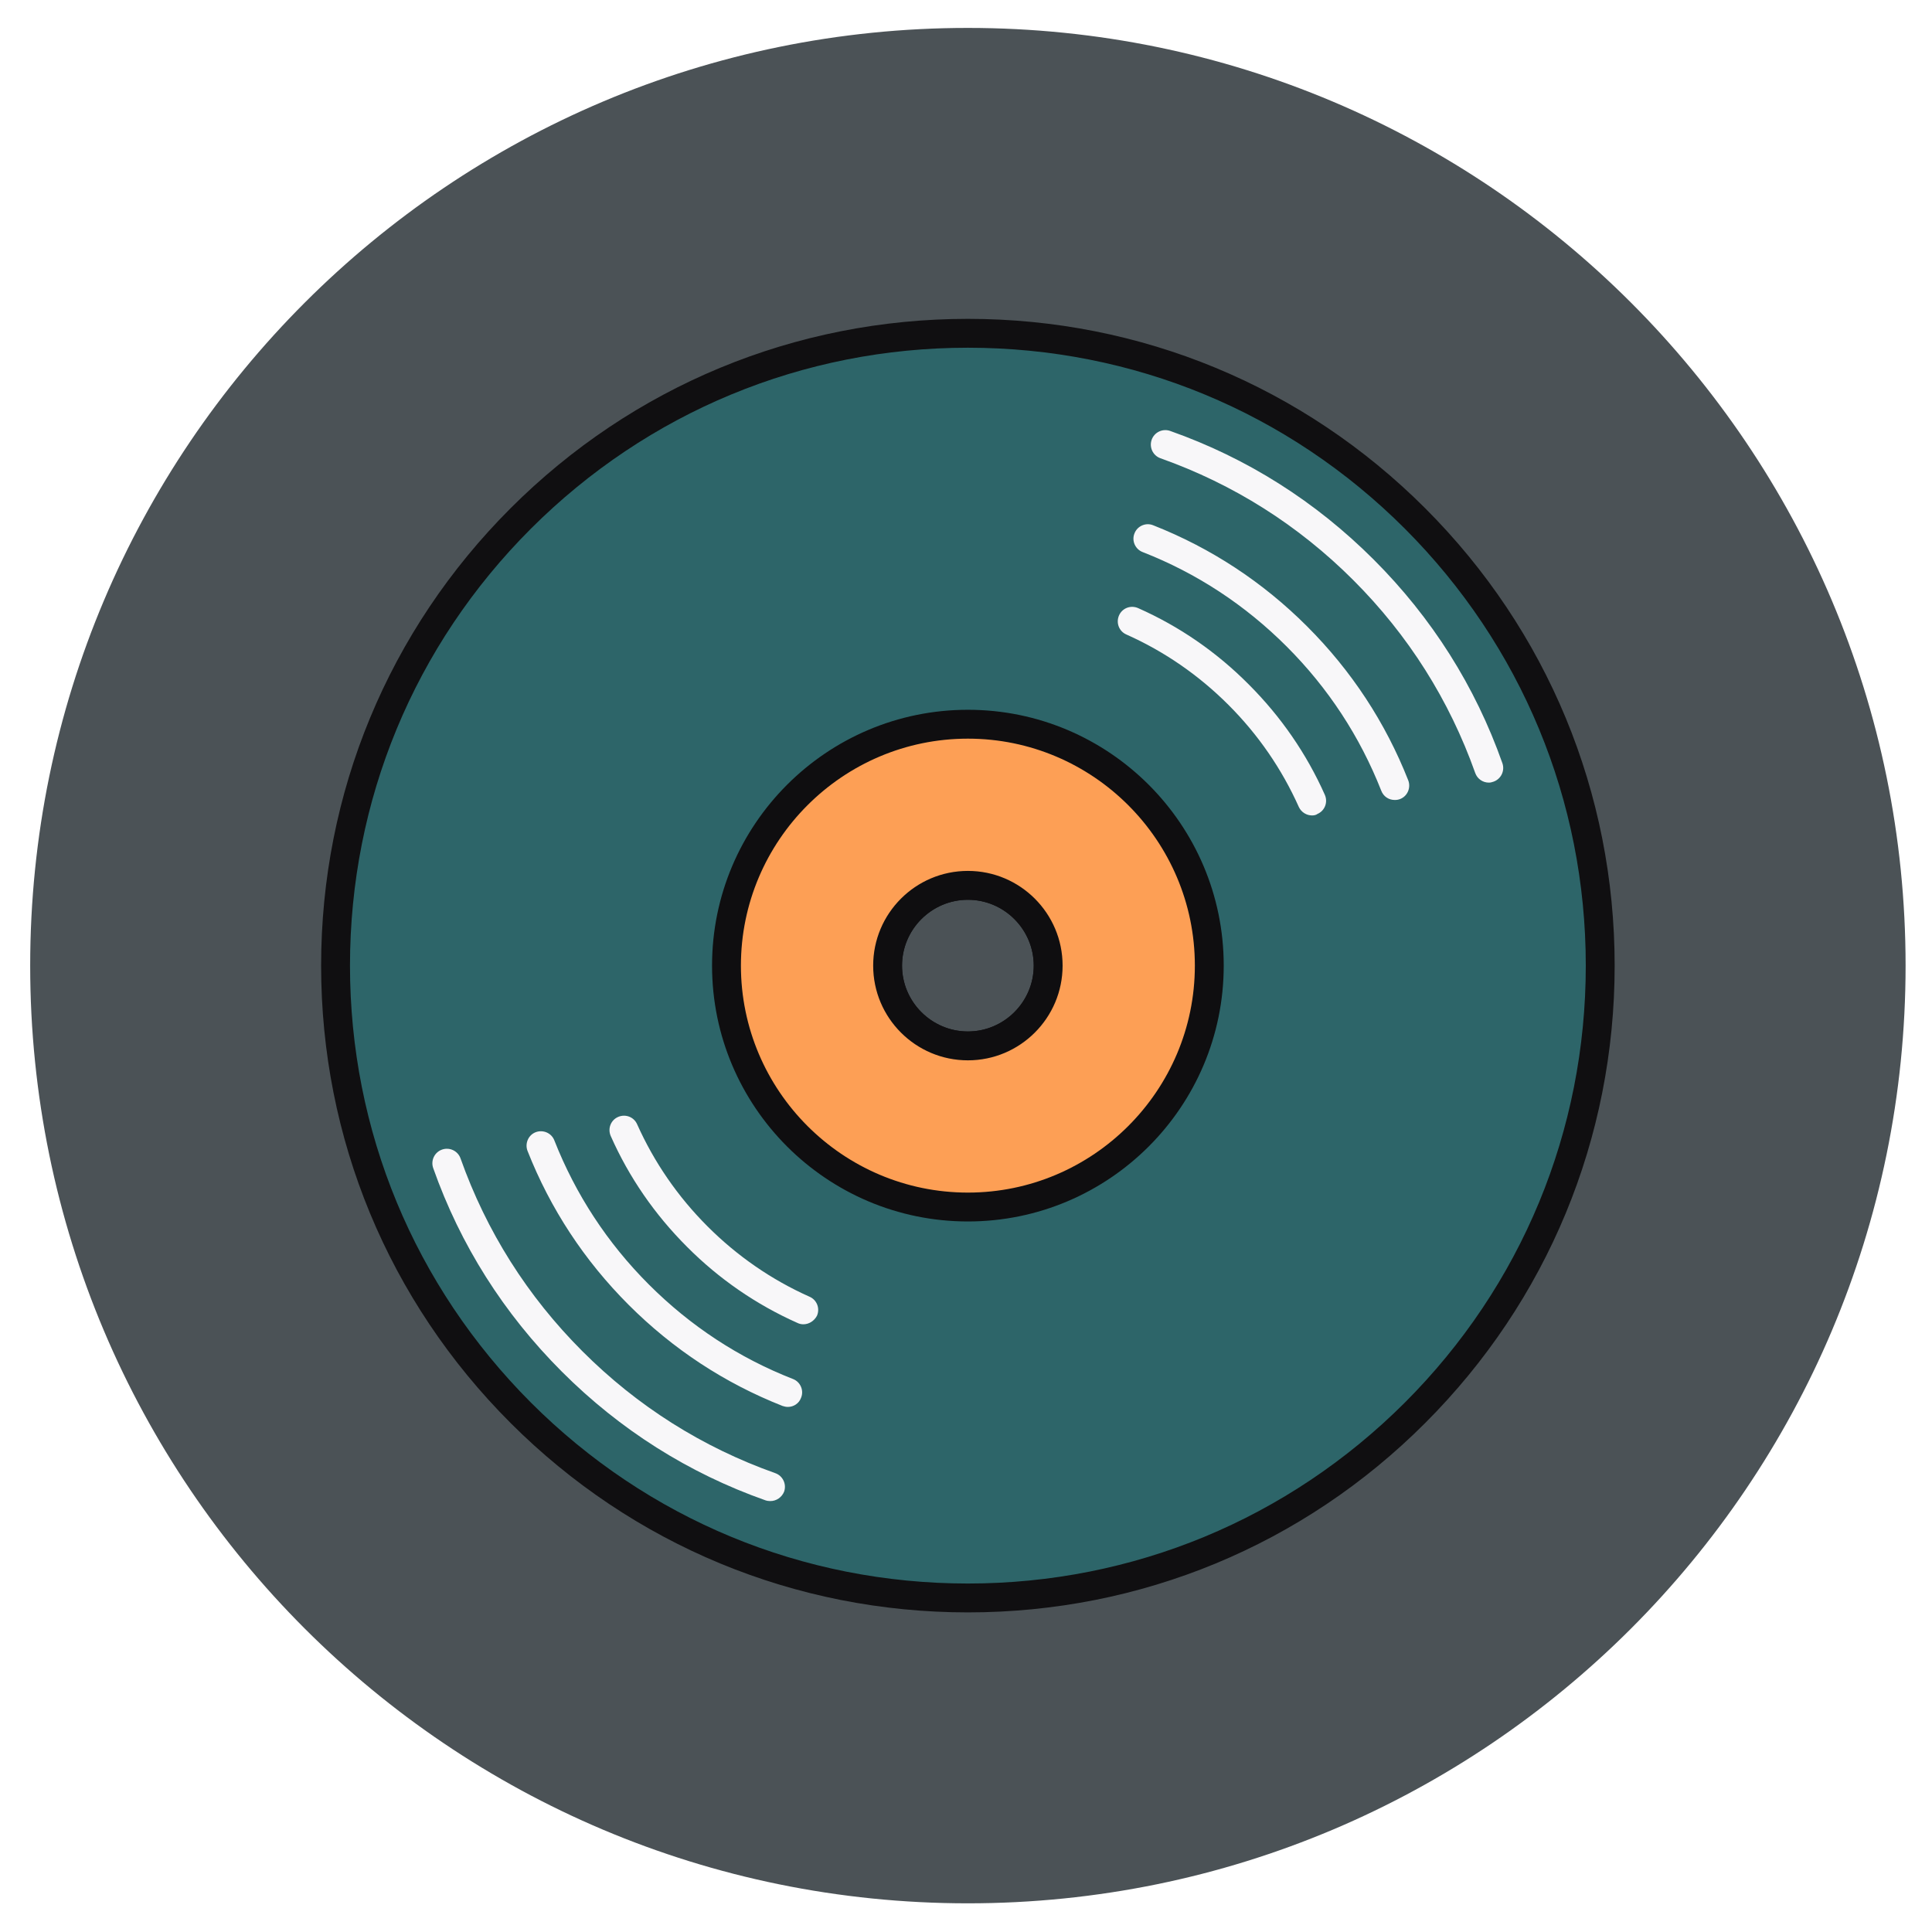
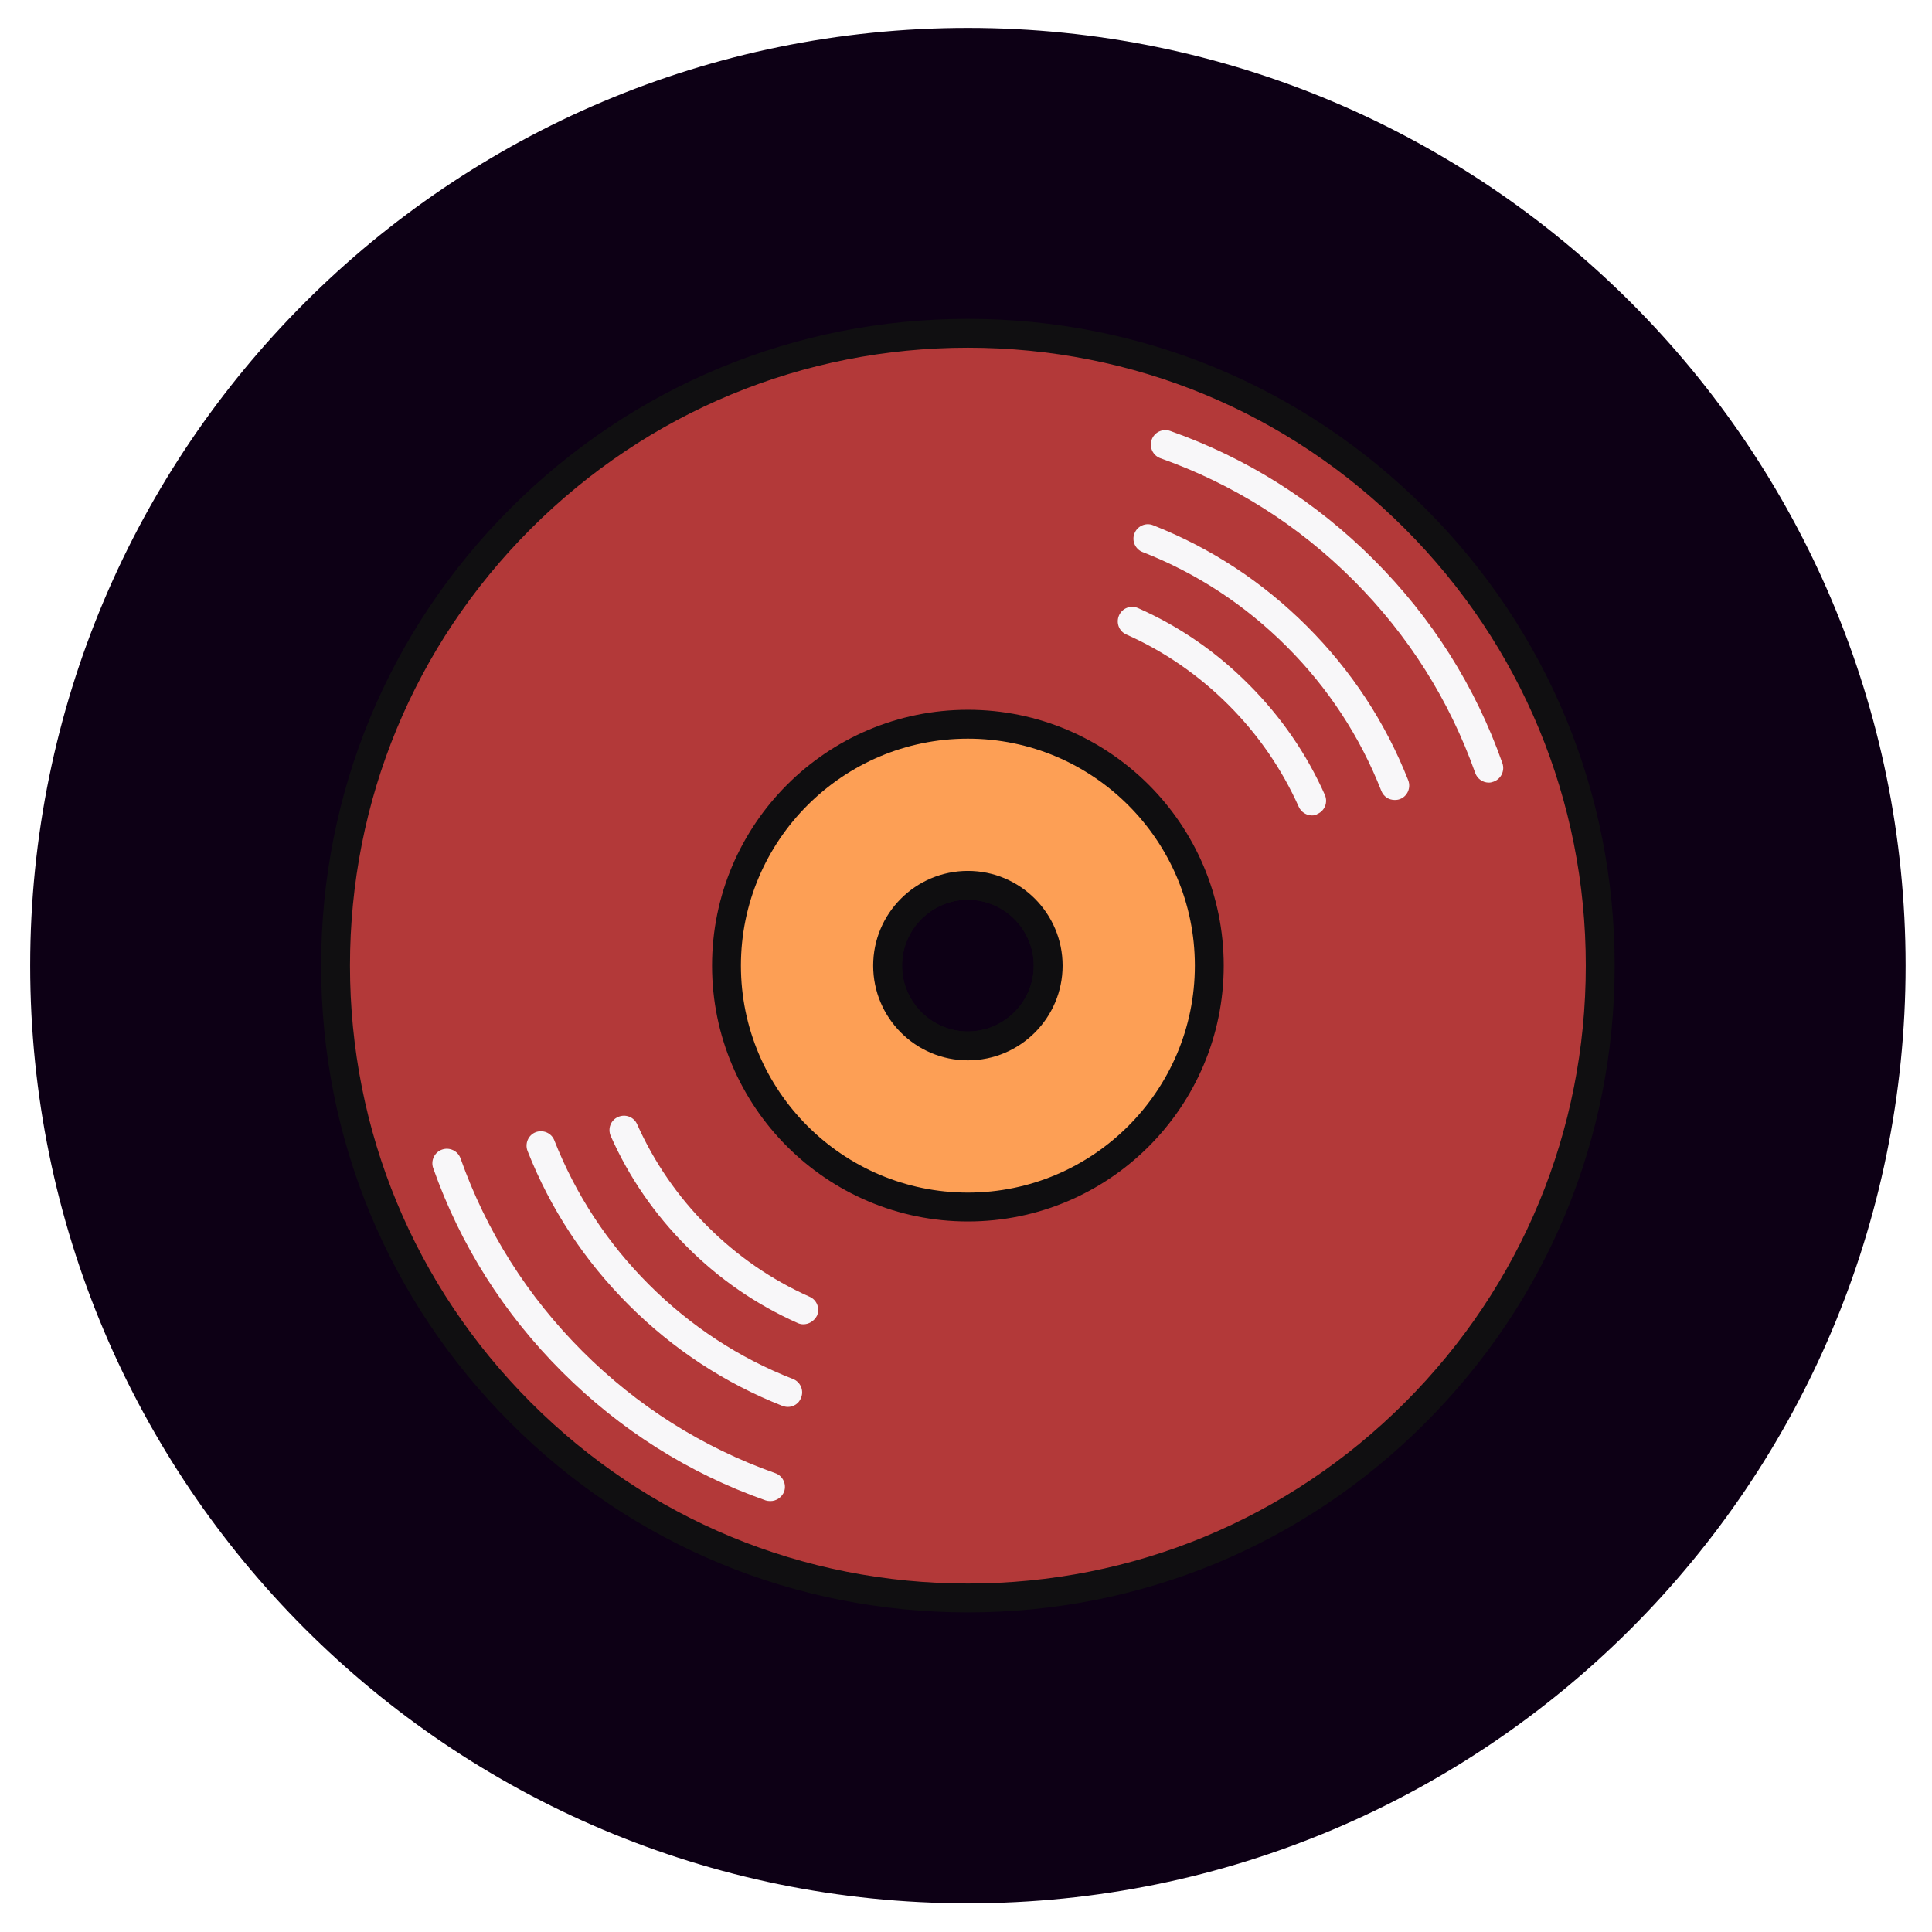
<svg xmlns="http://www.w3.org/2000/svg" t="1761612627590" class="icon" viewBox="0 0 1024 1024" version="1.1" p-id="10378" width="200" height="200">
-   <path d="M16 511.8a497 497 0 1 0 994 0 497 497 0 1 0-994 0z" fill="#4B5256" p-id="10379" />
-   <path d="M513 176.6c-185.1 0-335.2 150.1-335.2 335.2S327.9 847 513 847s335.2-150.1 335.2-335.2S698.1 176.6 513 176.6z m0 377.7c-23.5 0-42.5-19-42.5-42.5s19-42.5 42.5-42.5 42.5 19 42.5 42.5-19 42.5-42.5 42.5z" fill="#2d6569" p-id="10380" />
+   <path d="M16 511.8a497 497 0 1 0 994 0 497 497 0 1 0-994 0z" fill="#0d0015" p-id="10379" />
+   <path d="M513 176.6c-185.1 0-335.2 150.1-335.2 335.2S327.9 847 513 847s335.2-150.1 335.2-335.2S698.1 176.6 513 176.6z m0 377.7c-23.5 0-42.5-19-42.5-42.5s19-42.5 42.5-42.5 42.5 19 42.5 42.5-19 42.5-42.5 42.5z" fill="#b33939" p-id="10380" />
  <path d="M513 854.6c-91.6 0-177.7-35.7-242.4-100.4-64.8-64.8-100.4-150.9-100.4-242.4 0-91.6 35.7-177.7 100.4-242.4S421.4 169 513 169s177.7 35.7 242.4 100.4c64.8 64.8 100.4 150.9 100.4 242.4 0 91.6-35.7 177.7-100.4 242.4C690.7 819 604.6 854.6 513 854.6z m0-670.3c-87.5 0-169.7 34.1-231.6 95.9-61.9 61.9-95.9 144.1-95.9 231.6s34.1 169.7 95.9 231.6c61.9 61.9 144.1 95.9 231.6 95.9s169.7-34.1 231.6-95.9c61.9-61.9 95.9-144.1 95.9-231.6s-34.1-169.7-95.9-231.6c-61.9-61.9-144.1-95.9-231.6-95.9z m0 377.7c-27.7 0-50.2-22.5-50.2-50.2 0-27.7 22.5-50.2 50.2-50.2 27.7 0 50.2 22.5 50.2 50.2 0 27.7-22.5 50.2-50.2 50.2z m0-85.1c-19.2 0-34.9 15.7-34.9 34.9s15.7 34.9 34.9 34.9 34.9-15.7 34.9-34.9-15.7-34.9-34.9-34.9z" fill="#100F11" p-id="10381" />
  <path d="M513 383.8c-70.7 0-128 57.3-128 128s57.3 128 128 128 128-57.3 128-128-57.3-128-128-128z m0 170.5c-23.5 0-42.5-19-42.5-42.5s19-42.5 42.5-42.5 42.5 19 42.5 42.5-19 42.5-42.5 42.5z" fill="#FD9F55" p-id="10382" />
  <path d="M513 647.4c-74.8 0-135.6-60.8-135.6-135.6S438.2 376.2 513 376.2 648.6 437 648.6 511.8 587.8 647.4 513 647.4z m0-255.9c-66.3 0-120.3 54-120.3 120.3s54 120.3 120.3 120.3 120.3-54 120.3-120.3-54-120.3-120.3-120.3z m0 170.5c-27.7 0-50.2-22.5-50.2-50.2s22.5-50.2 50.2-50.2c27.7 0 50.2 22.5 50.2 50.2S540.7 562 513 562z m0-85.1c-19.2 0-34.9 15.7-34.9 34.9s15.7 34.9 34.9 34.9 34.9-15.7 34.9-34.9-15.7-34.9-34.9-34.9z" fill="#0F0E10" p-id="10383" />
  <path d="M789.1 414.8c-3.2 0-6.1-2-7.2-5.1-13.7-38.6-35.4-73-64.6-102.2-29.2-29.2-63.6-50.9-102.2-64.6-4-1.4-6.1-5.8-4.7-9.8s5.8-6.1 9.8-4.7c40.8 14.4 77.1 37.4 107.9 68.2 30.8 30.8 53.8 67.1 68.2 107.9 1.4 4-0.7 8.4-4.7 9.8-0.8 0.3-1.6 0.5-2.5 0.5z m-49.9 9.2c-3.1 0-5.9-1.8-7.1-4.9-11.3-28.7-28.1-54.4-50.1-76.4-22-22-47.7-38.9-76.4-50.1-3.9-1.5-5.9-6-4.3-9.9 1.5-3.9 6-5.9 9.9-4.3 30.7 12.1 58.1 30.1 81.6 53.6 23.5 23.5 41.5 50.9 53.6 81.6 1.5 3.9-0.4 8.4-4.3 9.9-1 0.4-1.9 0.5-2.9 0.5z m-43.8 8.2c-2.9 0-5.7-1.7-7-4.5-9-20.1-21.5-38.3-37.3-54.1-15.7-15.7-33.9-28.3-54.1-37.3-3.9-1.7-5.6-6.2-3.9-10.1 1.7-3.9 6.2-5.6 10.1-3.9 21.9 9.7 41.6 23.3 58.6 40.4 17.1 17.1 30.7 36.8 40.4 58.6 1.7 3.9 0 8.4-3.9 10.1-0.8 0.6-1.8 0.8-2.9 0.8zM408.3 795.6c-0.8 0-1.7-0.1-2.6-0.4-40.8-14.4-77.1-37.4-107.9-68.2-30.8-30.8-53.8-67.1-68.2-107.9-1.4-4 0.7-8.4 4.7-9.8 4-1.4 8.4 0.7 9.8 4.7 13.7 38.6 35.4 73 64.6 102.2 29.2 29.2 63.6 50.9 102.2 64.6 4 1.4 6.1 5.8 4.7 9.8-1.2 3-4.1 5-7.3 5z m9.3-49.9c-0.9 0-1.9-0.2-2.8-0.5-30.7-12.1-58.1-30.1-81.6-53.6-23.5-23.5-41.5-50.9-53.6-81.6-1.5-3.9 0.4-8.4 4.3-9.9s8.4 0.4 9.9 4.3c11.3 28.7 28.1 54.4 50.1 76.4s47.7 38.9 76.4 50.1c3.9 1.5 5.9 6 4.3 9.9-1.1 3.1-4 4.9-7 4.9z m8.2-43.8c-1 0-2.1-0.2-3.1-0.7-21.8-9.7-41.6-23.3-58.6-40.4-17.1-17.1-30.7-36.8-40.4-58.7-1.7-3.9 0-8.4 3.9-10.1 3.9-1.7 8.4 0 10.1 3.9 9 20.1 21.5 38.3 37.3 54.1 15.7 15.7 33.9 28.3 54.1 37.3 3.9 1.7 5.6 6.2 3.9 10.1-1.5 2.8-4.3 4.5-7.2 4.5z" fill="#F8F7F9" p-id="10384" />
</svg>
